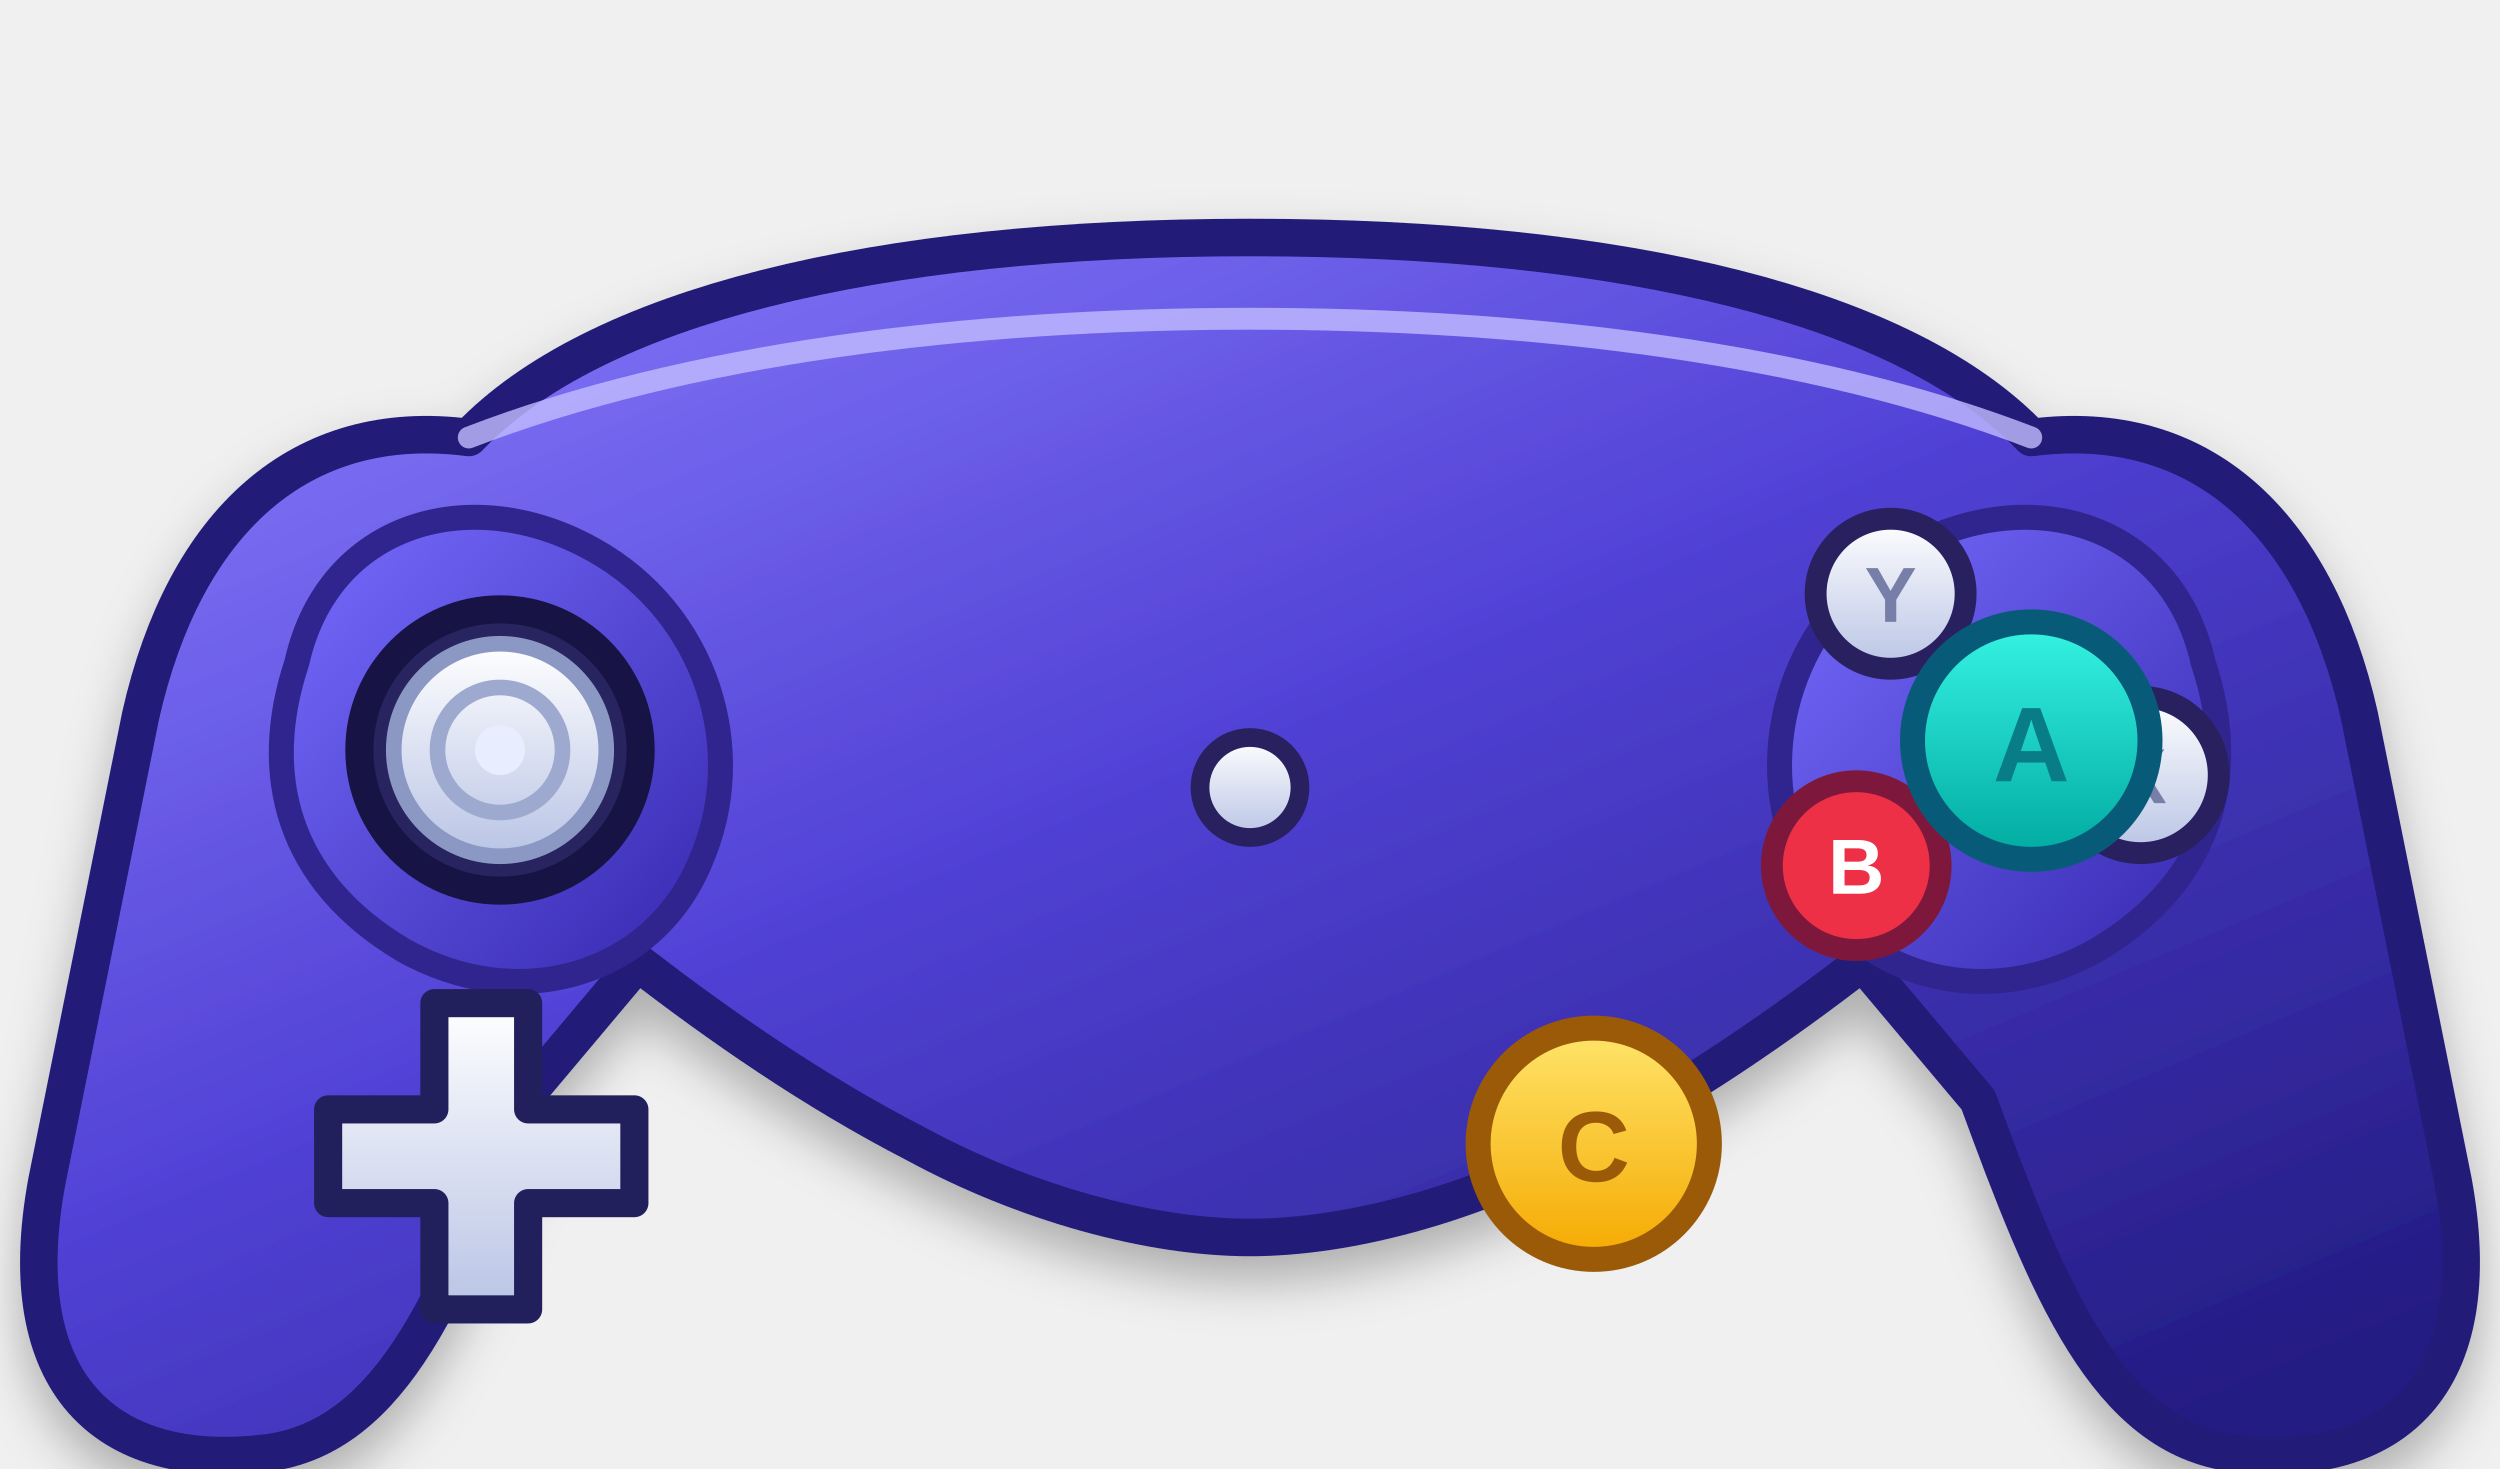
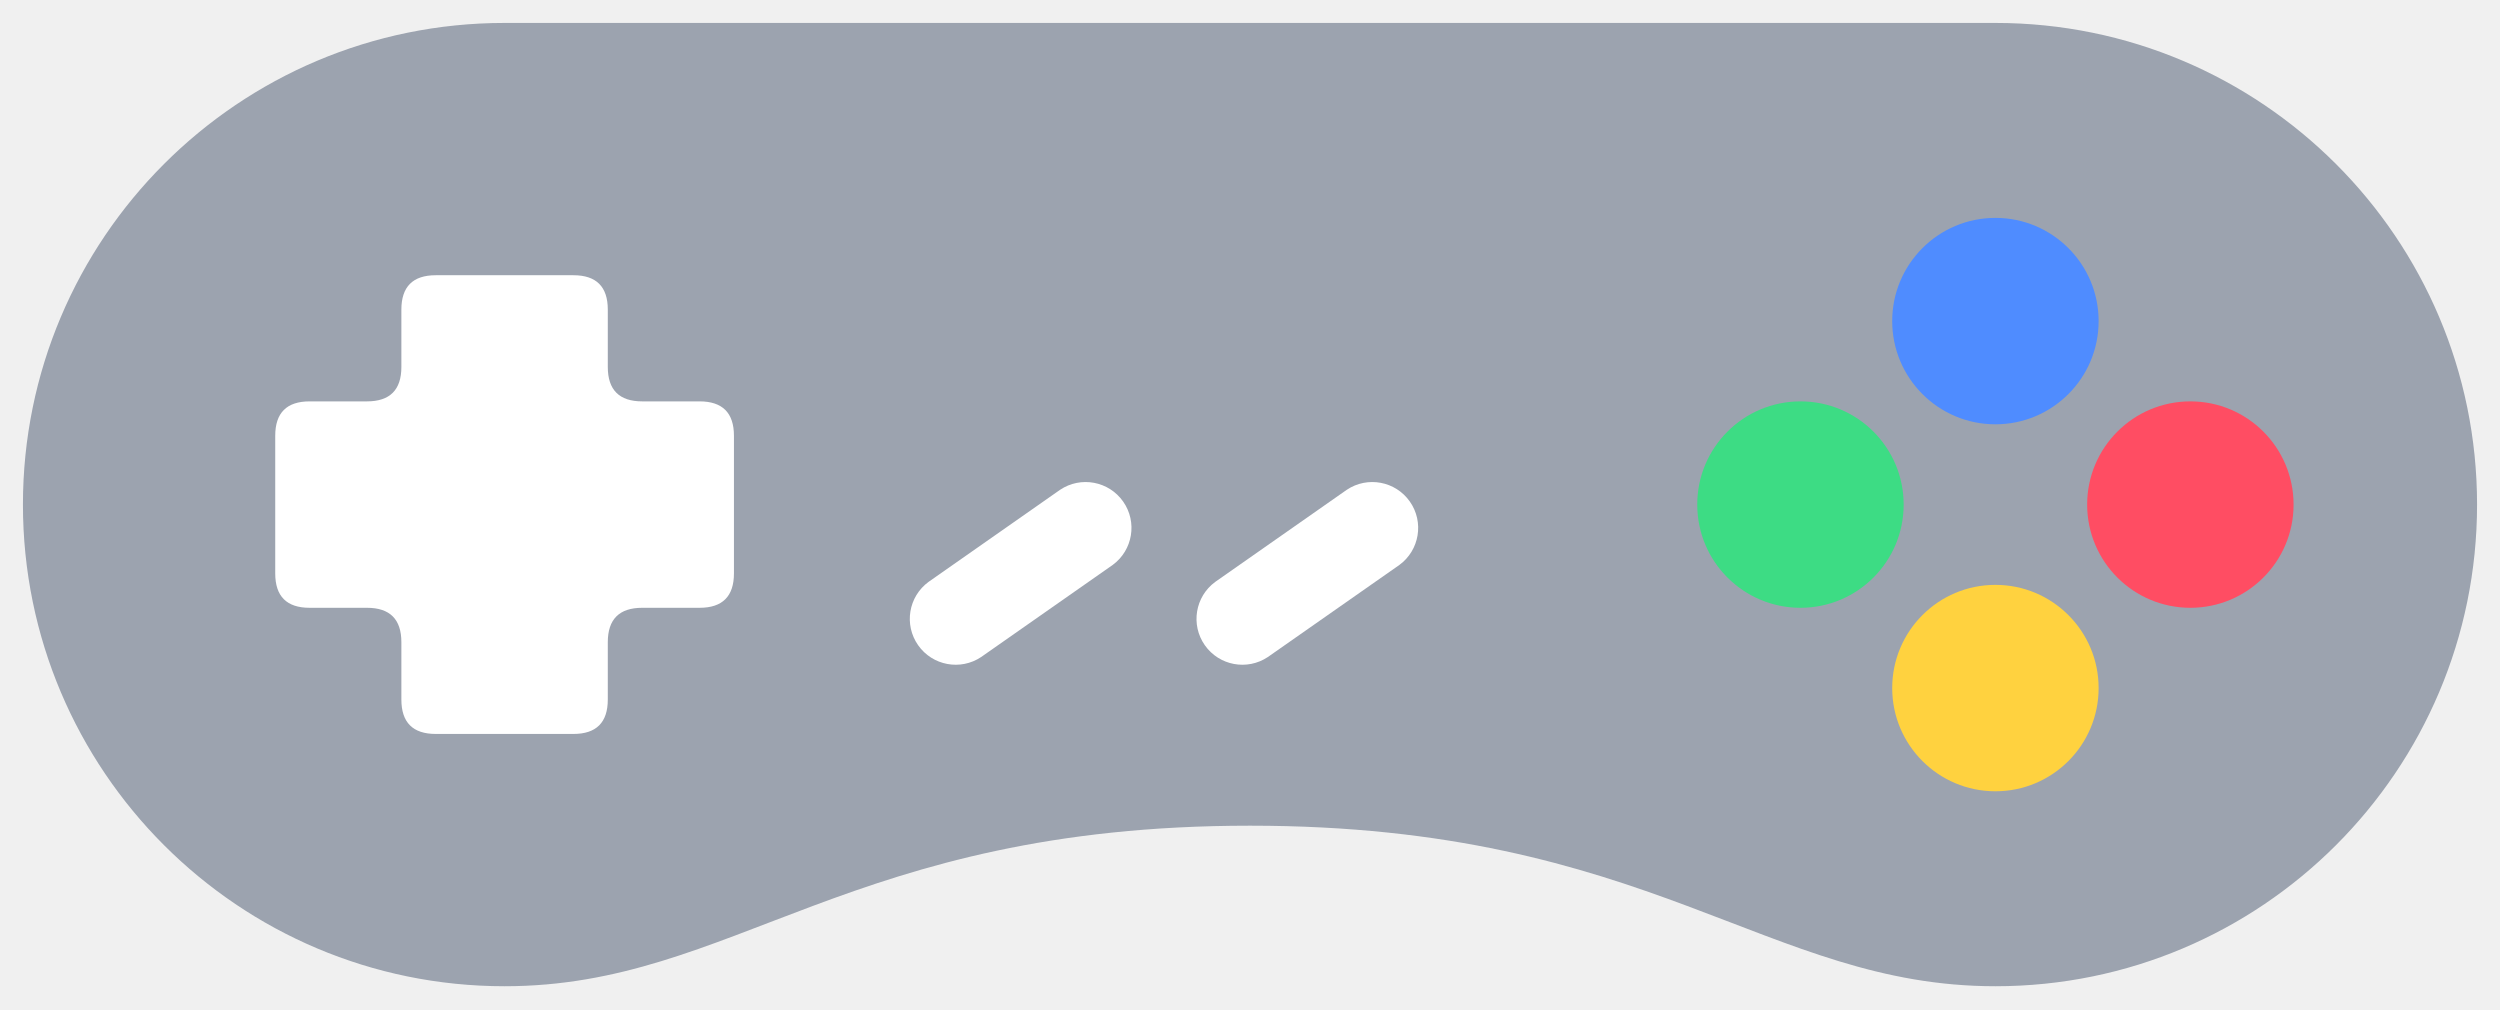
- <svg xmlns="http://www.w3.org/2000/svg" viewBox="0 0 800 470" role="img" aria-labelledby="title desc">
-   <defs>
-     <linearGradient id="shell" x1="0" y1="0" x2="0.85" y2="1">
-       <stop offset="0" stop-color="#8d82ff" />
-       <stop offset=".48" stop-color="#5142d6" />
-       <stop offset="1" stop-color="#241c83" />
-     </linearGradient>
-     <linearGradient id="face" x1="0" y1="0" x2="1" y2="1">
-       <stop offset="0" stop-color="#776cff" />
-       <stop offset="1" stop-color="#3527ad" />
-     </linearGradient>
-     <linearGradient id="white" x1="0" y1="0" x2="0" y2="1">
-       <stop offset="0" stop-color="#fff" />
-       <stop offset="1" stop-color="#b9c4e5" />
-     </linearGradient>
-     <linearGradient id="cyan" x1="0" y1="0" x2="0" y2="1">
-       <stop offset="0" stop-color="#36f4e4" />
-       <stop offset="1" stop-color="#00a99f" />
-     </linearGradient>
-     <linearGradient id="yellow" x1="0" y1="0" x2="0" y2="1">
-       <stop offset="0" stop-color="#ffe56b" />
-       <stop offset="1" stop-color="#f5a900" />
-     </linearGradient>
-     <filter id="shadow" x="-20%" y="-20%" width="140%" height="150%">
-       <feGaussianBlur in="SourceAlpha" stdDeviation="8" />
-       <feOffset dy="8" />
-       <feComponentTransfer>
-         <feFuncA type="linear" slope=".28" />
-       </feComponentTransfer>
-       <feMerge>
-         <feMergeNode />
-         <feMergeNode in="SourceGraphic" />
-       </feMerge>
-     </filter>
-   </defs>
-   <g transform="translate(0,22) scale(1,1)">
-     <path d="M150 118 C190 76 280 54 400 54 C520 54 610 76 650 118 C704 111 741 145 755 207 L785 356 C797 421 766 449 715 443 C674 438 655 390 633 330 L596 286 C570 306 540 327 507 344 C472 363 432 374 400 374 C368 374 328 363 293 344 C260 327 230 306 204 286 L167 330 C145 390 126 438 85 443 C34 449 3 421 15 356 L45 207 C59 145 96 111 150 118 Z" fill="url(#shell)" stroke="#211a78" stroke-width="12" stroke-linejoin="round" filter="url(#shadow)" />
-     <path d="M150 118 C220 91 310 80 400 80 C490 80 580 91 650 118" fill="none" stroke="#c2bbff" stroke-width="7" stroke-linecap="round" opacity=".8" />
-     <path d="M95 190 C105 145 151 132 190 154 C226 174 240 218 224 254 C209 290 166 303 129 282 C92 260 83 226 95 190Z" fill="url(#face)" stroke="#30258e" stroke-width="8" />
-     <path d="M705 190 C695 145 649 132 610 154 C574 174 560 218 576 254 C591 290 634 303 671 282 C708 260 717 226 705 190Z" fill="url(#face)" stroke="#30258e" stroke-width="8" />
-     <circle cx="160" cy="218" r="45" fill="#28245f" stroke="#171445" stroke-width="9" />
-     <circle cx="160" cy="218" r="34" fill="url(#white)" stroke="#8c98c4" stroke-width="5" />
-     <circle cx="160" cy="218" r="20" fill="none" stroke="#9da9cf" stroke-width="5" />
-     <circle cx="160" cy="218" r="8" fill="#e8edff" />
-     <path d="M105 333 h34 v-34 h30 v34 h34 v30 h-34 v34 h-30 v-34 h-34Z" fill="url(#white)" stroke="#22205c" stroke-width="9" stroke-linejoin="round" />
-     <circle cx="400" cy="230" r="16" fill="url(#white)" stroke="#29215f" stroke-width="6" />
-     <circle cx="605" cy="168" r="24" fill="url(#white)" stroke="#28205f" stroke-width="7" />
-     <text x="605" y="177" text-anchor="middle" font-family="Arial,sans-serif" font-size="25" font-weight="800" fill="#777fa8">Y</text>
-     <circle cx="685" cy="226" r="25" fill="url(#white)" stroke="#28205f" stroke-width="7" />
-     <text x="685" y="235" text-anchor="middle" font-family="Arial,sans-serif" font-size="25" font-weight="800" fill="#777fa8">X</text>
-     <circle cx="594" cy="255" r="27" fill="#ed3046" stroke="#7d183c" stroke-width="7" />
-     <text x="594" y="264" text-anchor="middle" font-family="Arial,sans-serif" font-size="25" font-weight="800" fill="#fff">B</text>
-     <circle cx="650" cy="215" r="38" fill="url(#cyan)" stroke="#075b79" stroke-width="8" />
-     <text x="650" y="228" text-anchor="middle" font-family="Arial,sans-serif" font-size="34" font-weight="900" fill="#087d87">A</text>
-     <circle cx="510" cy="344" r="37" fill="url(#yellow)" stroke="#9b5a08" stroke-width="8" />
-     <text x="510" y="356" text-anchor="middle" font-family="Arial,sans-serif" font-size="32" font-weight="900" fill="#9b5a08">C</text>
+ <svg xmlns="http://www.w3.org/2000/svg" viewBox="38 168 436 176" width="436" height="176" role="img" aria-label="Mando retro">
+   <g transform="translate(16 136)">
+     <path fill="#9CA3AF" d="M110 36H370A84 84 0 0 1 454 120A84 84 0 0 1 370 204C330 204 310 176 240 176C170 176 150 204 110 204A84 84 0 0 1 26 120A84 84 0 0 1 110 36Z" />
+     <path fill="#FFFFFF" d="M92.00 86.00Q92 80 98.00 80.00L122.00 80.00Q128 80 128.00 86.00L128.00 96.00Q128 102 134.00 102.00L144.00 102.00Q150 102 150.00 108.00L150.00 132.00Q150 138 144.00 138.00L134.00 138.00Q128 138 128.00 144.00L128.00 154.00Q128 160 122.00 160.00L98.00 160.00Q92 160 92.00 154.00L92.00 144.00Q92 138 86.00 138.00L76.00 138.00Q70 138 70.00 132.00L70.00 108.00Q70 102 76.00 102.00L86.00 102.00Q92 102 92.00 96.00Z" />
+     <path fill="#FFFFFF" d="M193.12 146.58L216.06 130.52A8 8 0 0 0 206.88 117.42L183.94 133.48A8 8 0 0 0 193.12 146.58Z M243.12 146.58L266.06 130.52A8 8 0 0 0 256.88 117.42L233.94 133.48A8 8 0 0 0 243.12 146.58Z" />
+     <circle cx="370" cy="88" r="18" fill="#4F8CFF" />
+     <circle cx="336" cy="120" r="18" fill="#3DDC84" />
+     <circle cx="404" cy="120" r="18" fill="#FF4D63" />
+     <circle cx="370" cy="152" r="18" fill="#FFD23F" />
  </g>
</svg>
